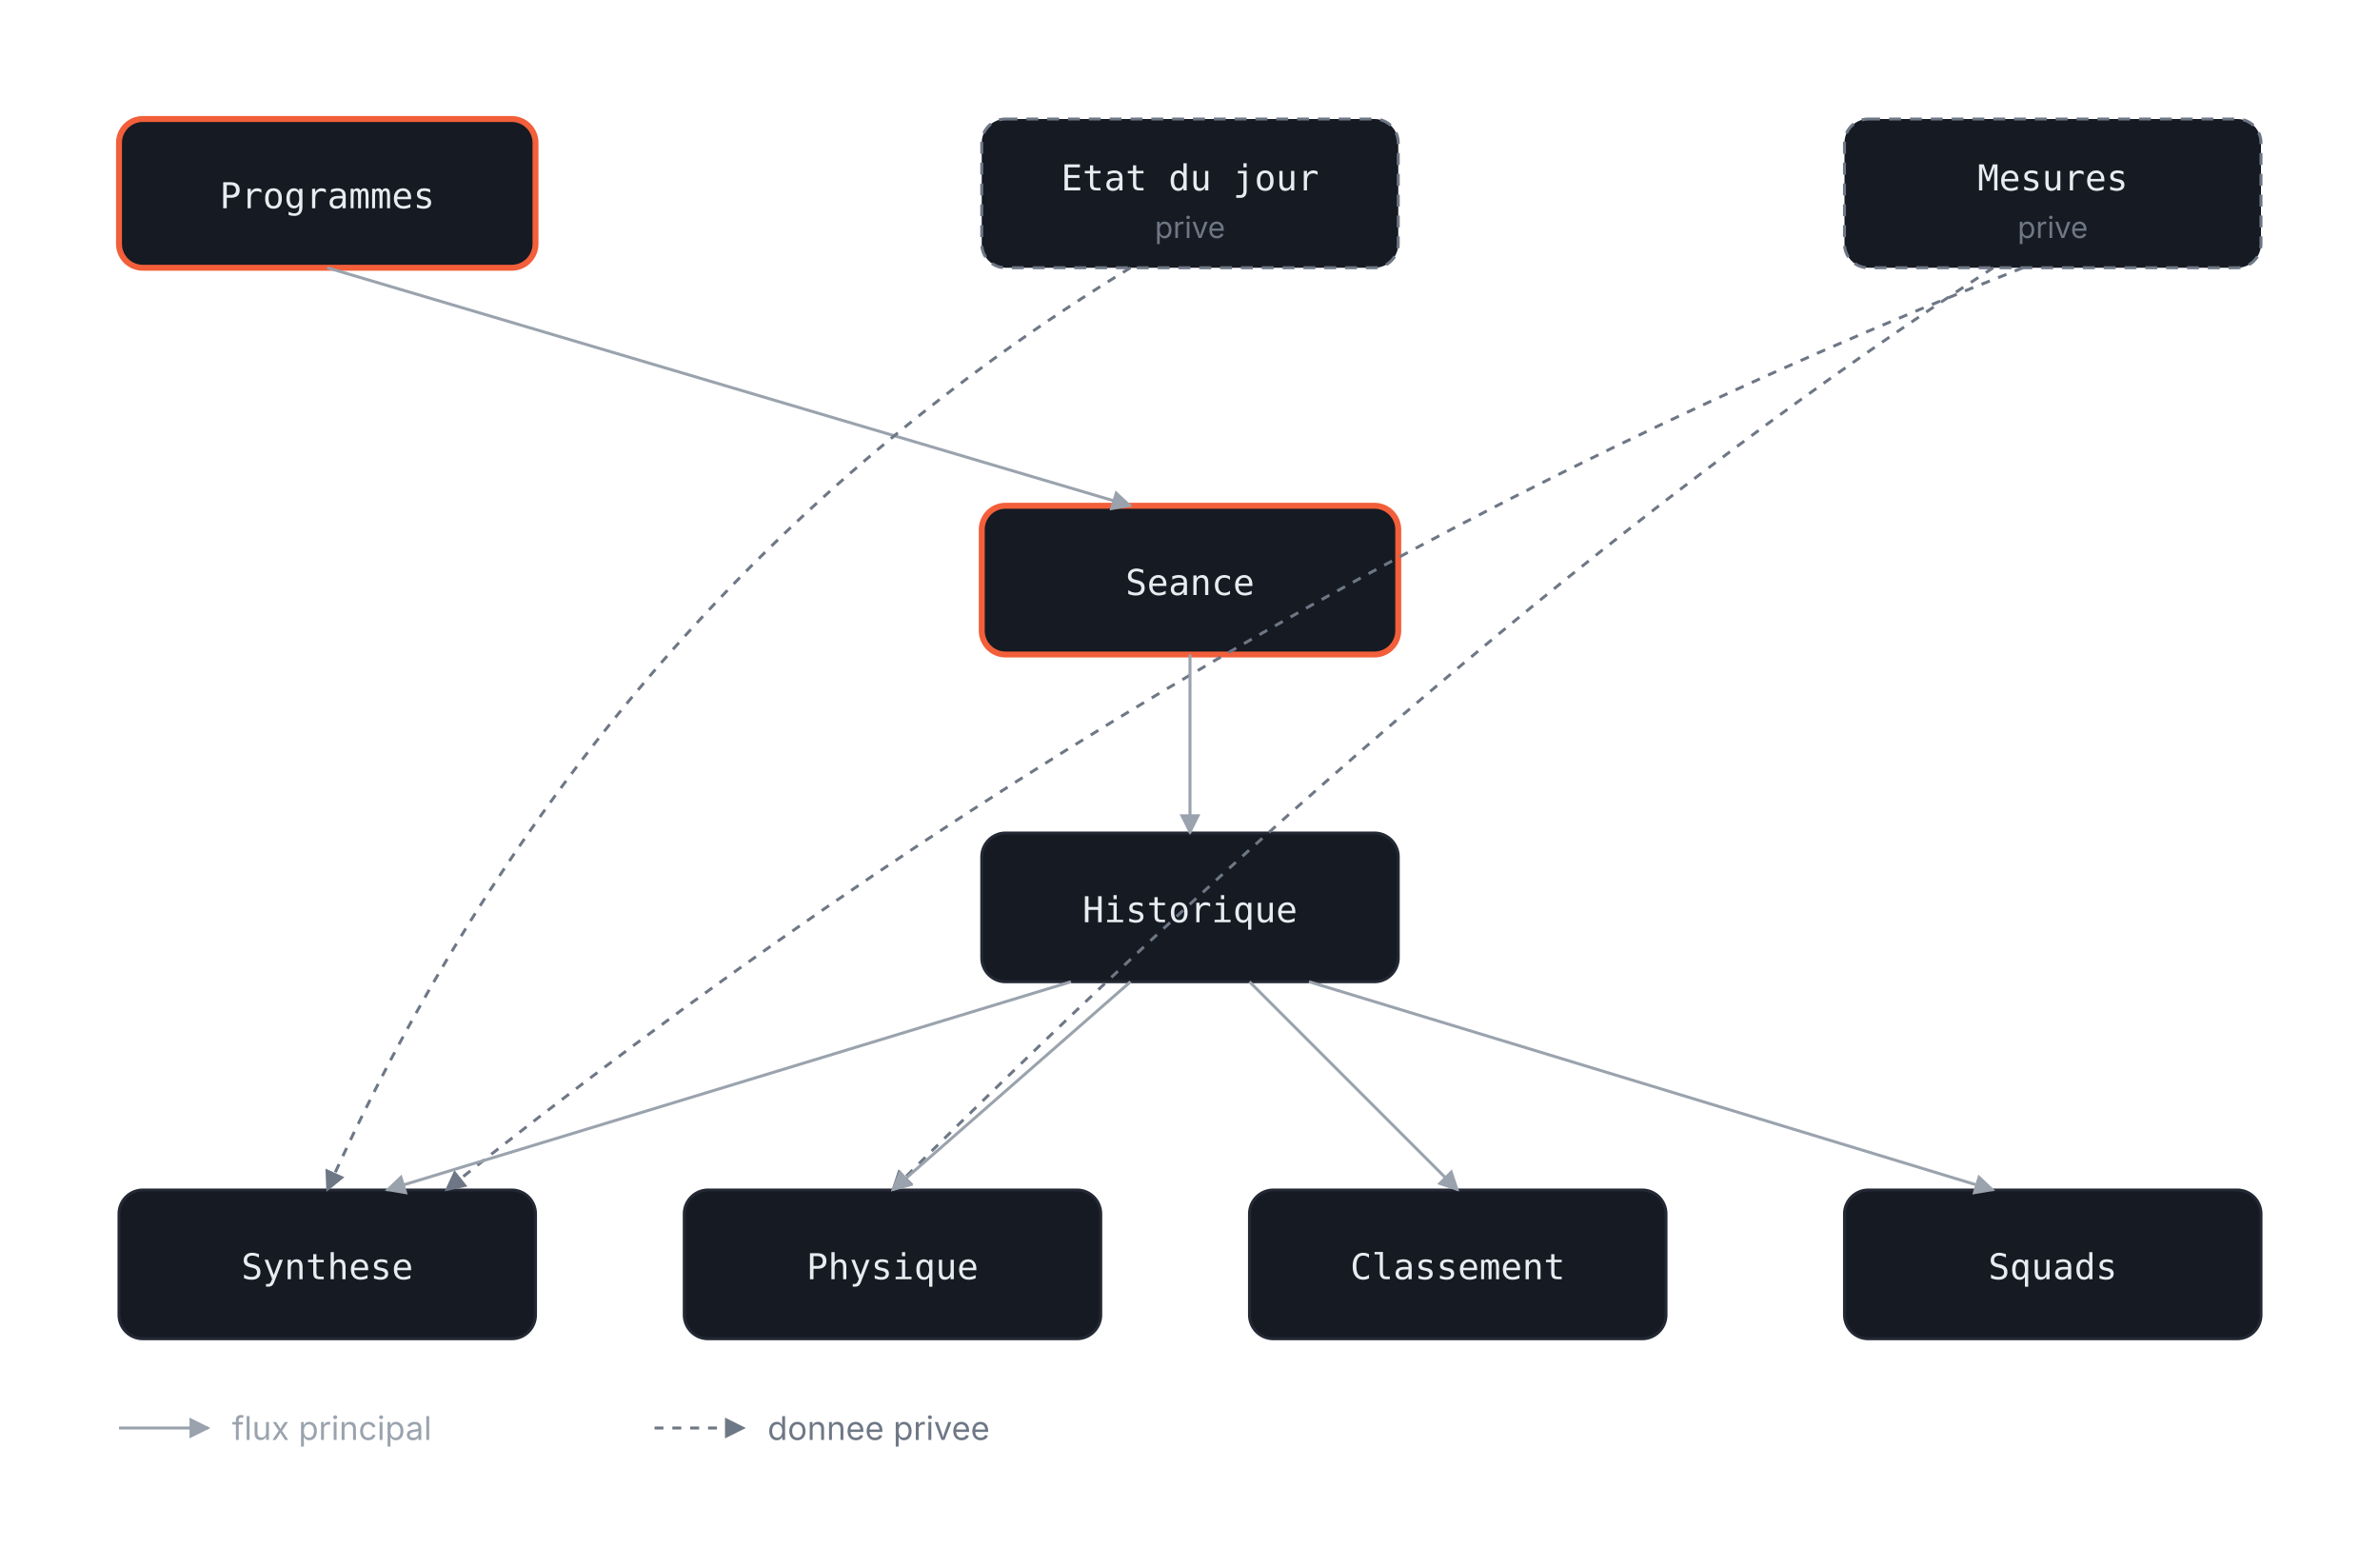
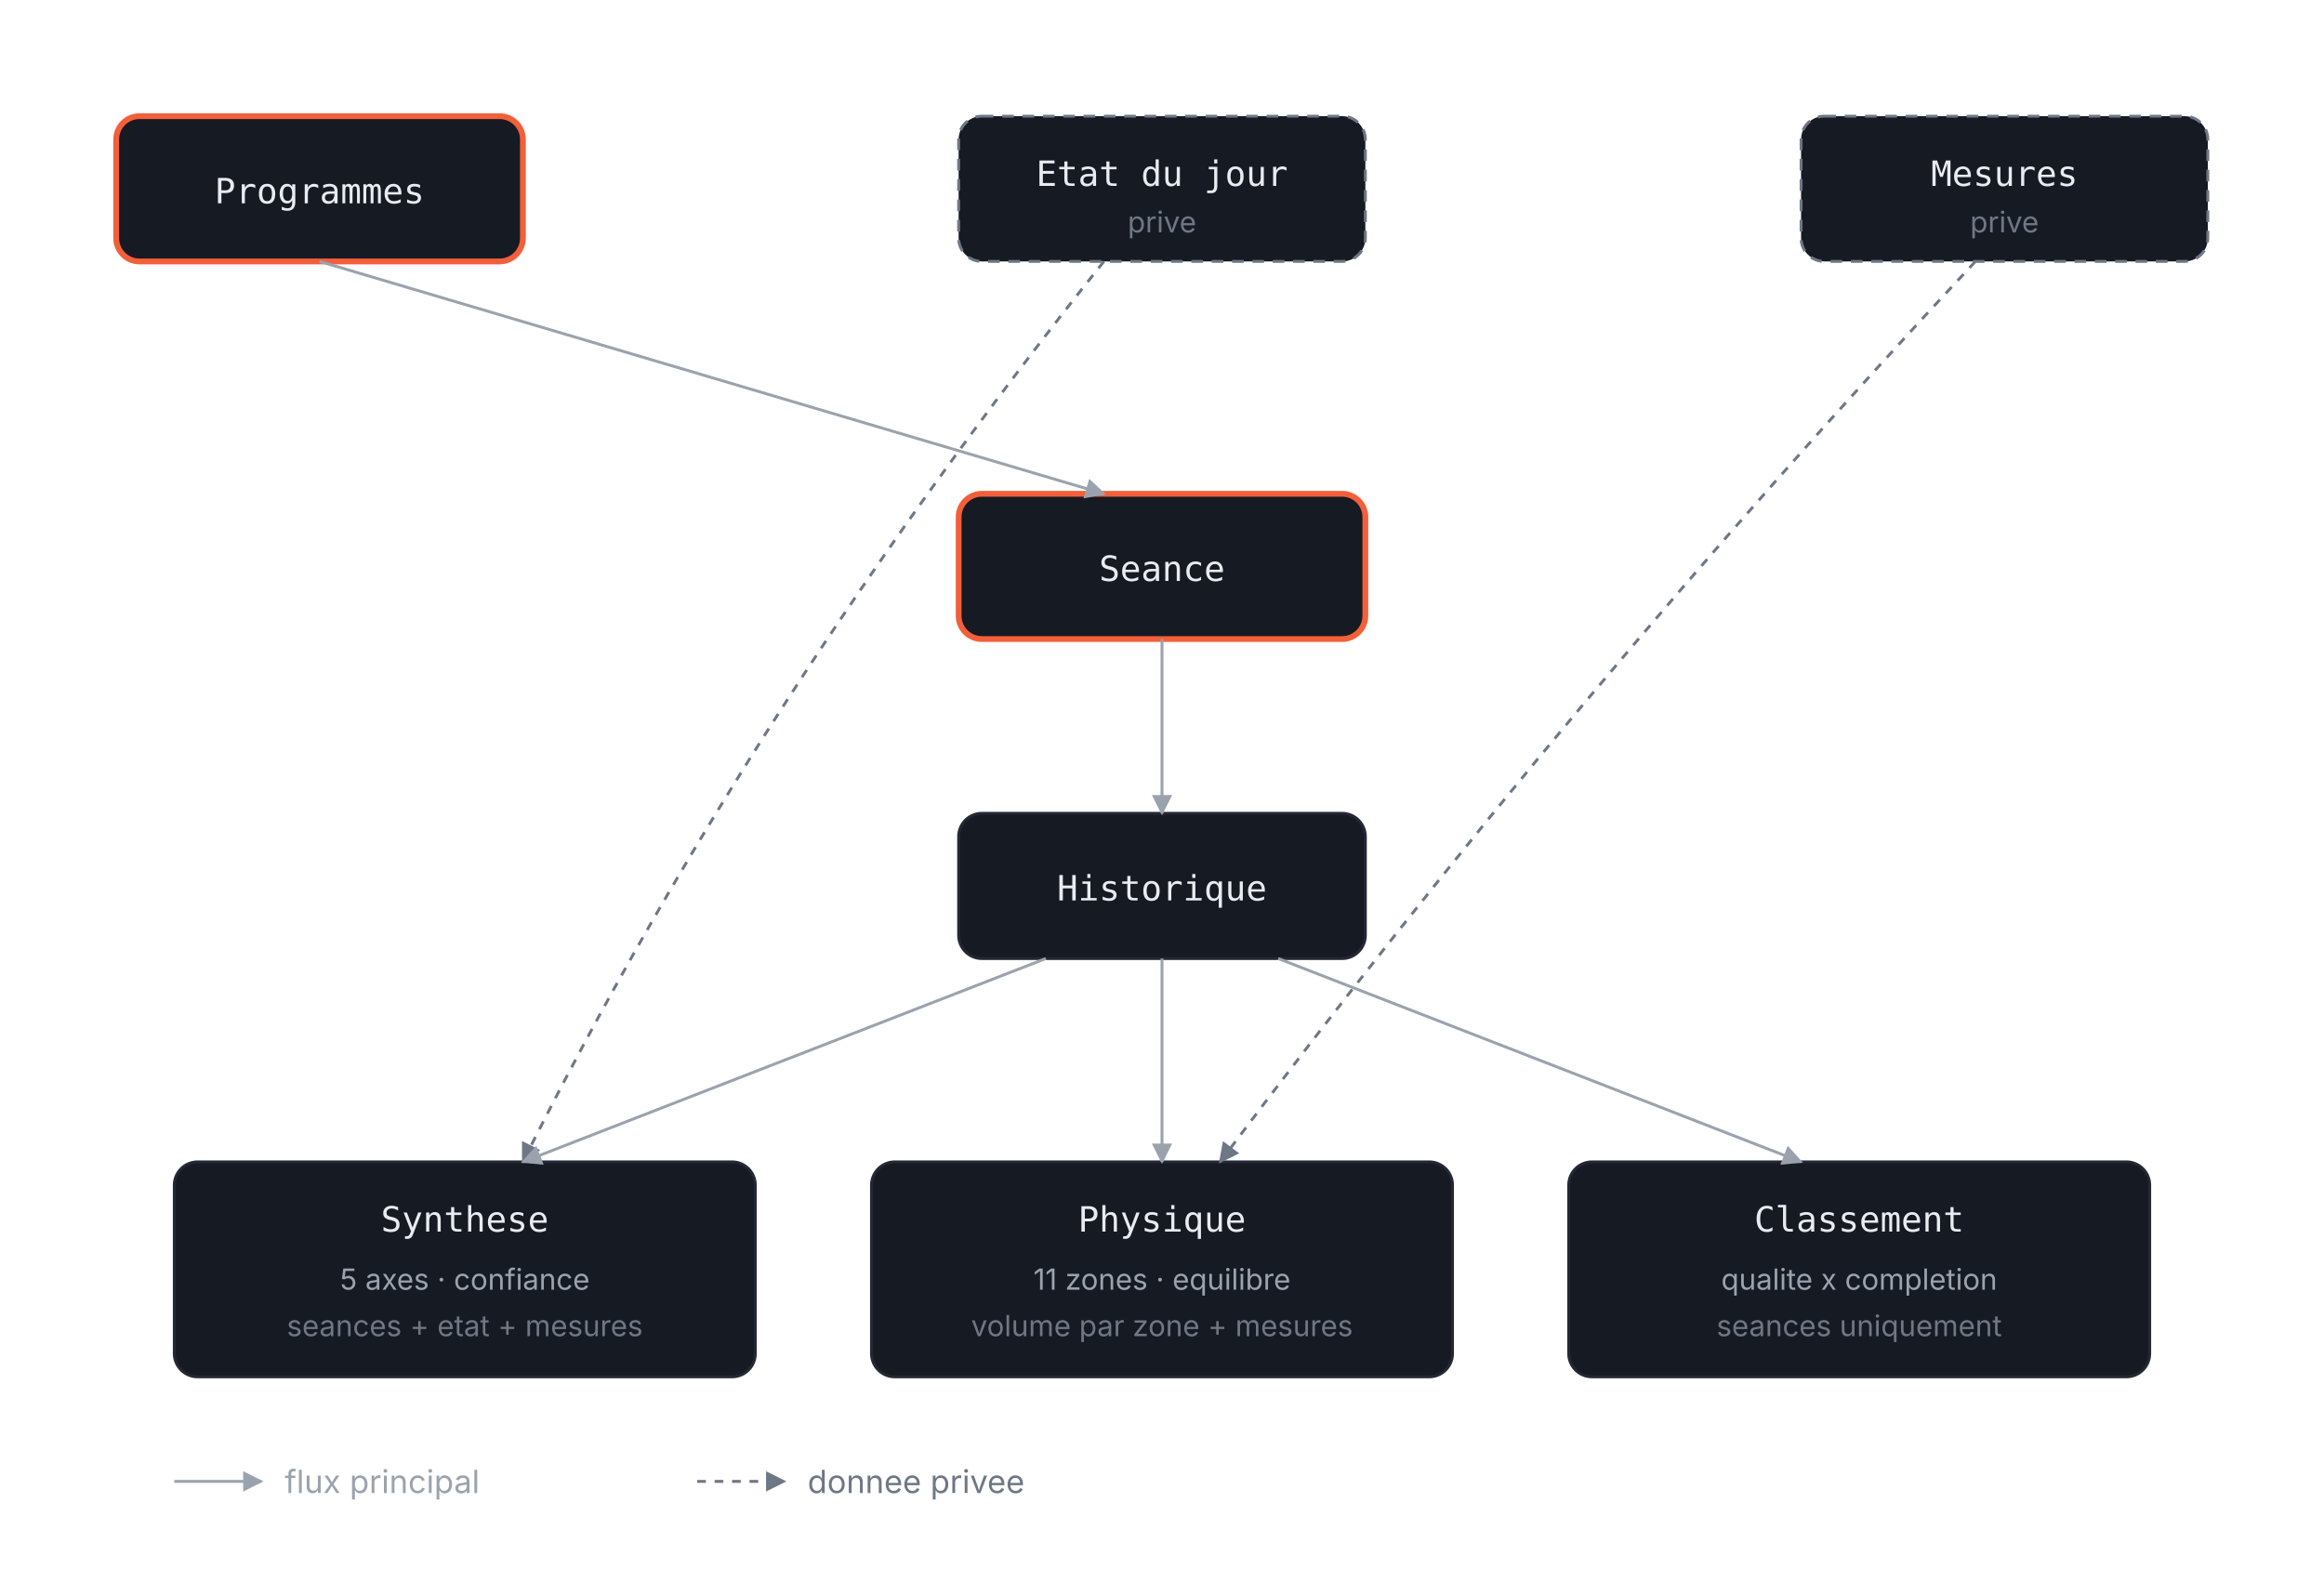
- <svg xmlns="http://www.w3.org/2000/svg" viewBox="0 0 800 520" role="img" aria-labelledby="diagram-title diagram-desc" style="width:100%;height:auto;max-width:800px;display:block;margin:0 auto;">
+ <svg xmlns="http://www.w3.org/2000/svg" viewBox="0 0 800 540" role="img" aria-labelledby="diagram-title diagram-desc" style="width:100%;height:auto;max-width:800px;display:block;margin:0 auto;">
  <defs>
    <marker id="arrow" viewBox="0 0 10 10" refX="9" refY="5" markerWidth="7" markerHeight="7" orient="auto">
      <path d="M 0 0 L 10 5 L 0 10 z" fill="#9aa3ad" />
    </marker>
    <marker id="arrow-dim" viewBox="0 0 10 10" refX="9" refY="5" markerWidth="7" markerHeight="7" orient="auto">
      <path d="M 0 0 L 10 5 L 0 10 z" fill="#6e7785" />
    </marker>
  </defs>
  <g>
    <rect x="40" y="40" width="140" height="50" rx="8" fill="#161a22" stroke="#f25f3a" stroke-width="2" />
    <text x="110" y="70" text-anchor="middle" fill="#e8ecf1" font-family="JetBrains Mono, monospace" font-size="12">Programmes</text>
    <rect x="330" y="40" width="140" height="50" rx="8" fill="#161a22" stroke="#6e7785" stroke-width="1" stroke-dasharray="4 3" />
    <text x="400" y="64" text-anchor="middle" fill="#e8ecf1" font-family="JetBrains Mono, monospace" font-size="12">Etat du jour</text>
    <text x="400" y="80" text-anchor="middle" fill="#6e7785" font-family="Inter, sans-serif" font-size="10">prive</text>
    <rect x="620" y="40" width="140" height="50" rx="8" fill="#161a22" stroke="#6e7785" stroke-width="1" stroke-dasharray="4 3" />
    <text x="690" y="64" text-anchor="middle" fill="#e8ecf1" font-family="JetBrains Mono, monospace" font-size="12">Mesures</text>
    <text x="690" y="80" text-anchor="middle" fill="#6e7785" font-family="Inter, sans-serif" font-size="10">prive</text>
  </g>
  <g>
    <rect x="330" y="170" width="140" height="50" rx="8" fill="#161a22" stroke="#f25f3a" stroke-width="2" />
    <text x="400" y="200" text-anchor="middle" fill="#e8ecf1" font-family="JetBrains Mono, monospace" font-size="12">Seance</text>
  </g>
  <g>
    <rect x="330" y="280" width="140" height="50" rx="8" fill="#161a22" stroke="#232834" stroke-width="1" />
    <text x="400" y="310" text-anchor="middle" fill="#e8ecf1" font-family="JetBrains Mono, monospace" font-size="12">Historique</text>
  </g>
  <g>
-     <rect x="40" y="400" width="140" height="50" rx="8" fill="#161a22" stroke="#232834" stroke-width="1" />
-     <text x="110" y="430" text-anchor="middle" fill="#e8ecf1" font-family="JetBrains Mono, monospace" font-size="12">Synthese</text>
-     <rect x="230" y="400" width="140" height="50" rx="8" fill="#161a22" stroke="#232834" stroke-width="1" />
-     <text x="300" y="430" text-anchor="middle" fill="#e8ecf1" font-family="JetBrains Mono, monospace" font-size="12">Physique</text>
-     <rect x="420" y="400" width="140" height="50" rx="8" fill="#161a22" stroke="#232834" stroke-width="1" />
-     <text x="490" y="430" text-anchor="middle" fill="#e8ecf1" font-family="JetBrains Mono, monospace" font-size="12">Classement</text>
-     <rect x="620" y="400" width="140" height="50" rx="8" fill="#161a22" stroke="#232834" stroke-width="1" />
-     <text x="690" y="430" text-anchor="middle" fill="#e8ecf1" font-family="JetBrains Mono, monospace" font-size="12">Squads</text>
+     <rect x="60" y="400" width="200" height="74" rx="8" fill="#161a22" stroke="#232834" stroke-width="1" />
+     <text x="160" y="424" text-anchor="middle" fill="#e8ecf1" font-family="JetBrains Mono, monospace" font-size="12">Synthese</text>
+     <text x="160" y="444" text-anchor="middle" fill="#9aa3ad" font-family="Inter, sans-serif" font-size="10">5 axes · confiance</text>
+     <text x="160" y="460" text-anchor="middle" fill="#6e7785" font-family="Inter, sans-serif" font-size="10">seances + etat + mesures</text>
+     <rect x="300" y="400" width="200" height="74" rx="8" fill="#161a22" stroke="#232834" stroke-width="1" />
+     <text x="400" y="424" text-anchor="middle" fill="#e8ecf1" font-family="JetBrains Mono, monospace" font-size="12">Physique</text>
+     <text x="400" y="444" text-anchor="middle" fill="#9aa3ad" font-family="Inter, sans-serif" font-size="10">11 zones · equilibre</text>
+     <text x="400" y="460" text-anchor="middle" fill="#6e7785" font-family="Inter, sans-serif" font-size="10">volume par zone + mesures</text>
+     <rect x="540" y="400" width="200" height="74" rx="8" fill="#161a22" stroke="#232834" stroke-width="1" />
+     <text x="640" y="424" text-anchor="middle" fill="#e8ecf1" font-family="JetBrains Mono, monospace" font-size="12">Classement</text>
+     <text x="640" y="444" text-anchor="middle" fill="#9aa3ad" font-family="Inter, sans-serif" font-size="10">qualite x completion</text>
+     <text x="640" y="460" text-anchor="middle" fill="#6e7785" font-family="Inter, sans-serif" font-size="10">seances uniquement</text>
  </g>
  <line x1="110" y1="90" x2="380" y2="170" stroke="#9aa3ad" stroke-width="1" marker-end="url(#arrow)" />
-   <path d="M 380 90 Q 200 200 110 400" fill="none" stroke="#6e7785" stroke-width="1" stroke-dasharray="3 3" marker-end="url(#arrow-dim)" />
-   <path d="M 670 90 Q 500 200 300 400" fill="none" stroke="#6e7785" stroke-width="1" stroke-dasharray="3 3" marker-end="url(#arrow-dim)" />
-   <path d="M 680 90 Q 400 200 150 400" fill="none" stroke="#6e7785" stroke-width="1" stroke-dasharray="3 3" marker-end="url(#arrow-dim)" />
+   <path d="M 380 90 Q 260 240 180 400" fill="none" stroke="#6e7785" stroke-width="1" stroke-dasharray="3 3" marker-end="url(#arrow-dim)" />
+   <path d="M 680 90 Q 540 240 420 400" fill="none" stroke="#6e7785" stroke-width="1" stroke-dasharray="3 3" marker-end="url(#arrow-dim)" />
  <line x1="400" y1="220" x2="400" y2="280" stroke="#9aa3ad" stroke-width="1" marker-end="url(#arrow)" />
-   <line x1="360" y1="330" x2="130" y2="400" stroke="#9aa3ad" stroke-width="1" marker-end="url(#arrow)" />
-   <line x1="380" y1="330" x2="300" y2="400" stroke="#9aa3ad" stroke-width="1" marker-end="url(#arrow)" />
-   <line x1="420" y1="330" x2="490" y2="400" stroke="#9aa3ad" stroke-width="1" marker-end="url(#arrow)" />
-   <line x1="440" y1="330" x2="670" y2="400" stroke="#9aa3ad" stroke-width="1" marker-end="url(#arrow)" />
-   <g transform="translate(40, 480)">
+   <line x1="360" y1="330" x2="180" y2="400" stroke="#9aa3ad" stroke-width="1" marker-end="url(#arrow)" />
+   <line x1="400" y1="330" x2="400" y2="400" stroke="#9aa3ad" stroke-width="1" marker-end="url(#arrow)" />
+   <line x1="440" y1="330" x2="620" y2="400" stroke="#9aa3ad" stroke-width="1" marker-end="url(#arrow)" />
+   <g transform="translate(60, 510)">
    <line x1="0" y1="0" x2="30" y2="0" stroke="#9aa3ad" stroke-width="1" marker-end="url(#arrow)" />
    <text x="38" y="4" fill="#9aa3ad" font-family="Inter, sans-serif" font-size="11">flux principal</text>
    <line x1="180" y1="0" x2="210" y2="0" stroke="#6e7785" stroke-width="1" stroke-dasharray="3 3" marker-end="url(#arrow-dim)" />
    <text x="218" y="4" fill="#6e7785" font-family="Inter, sans-serif" font-size="11">donnee privee</text>
  </g>
</svg>
